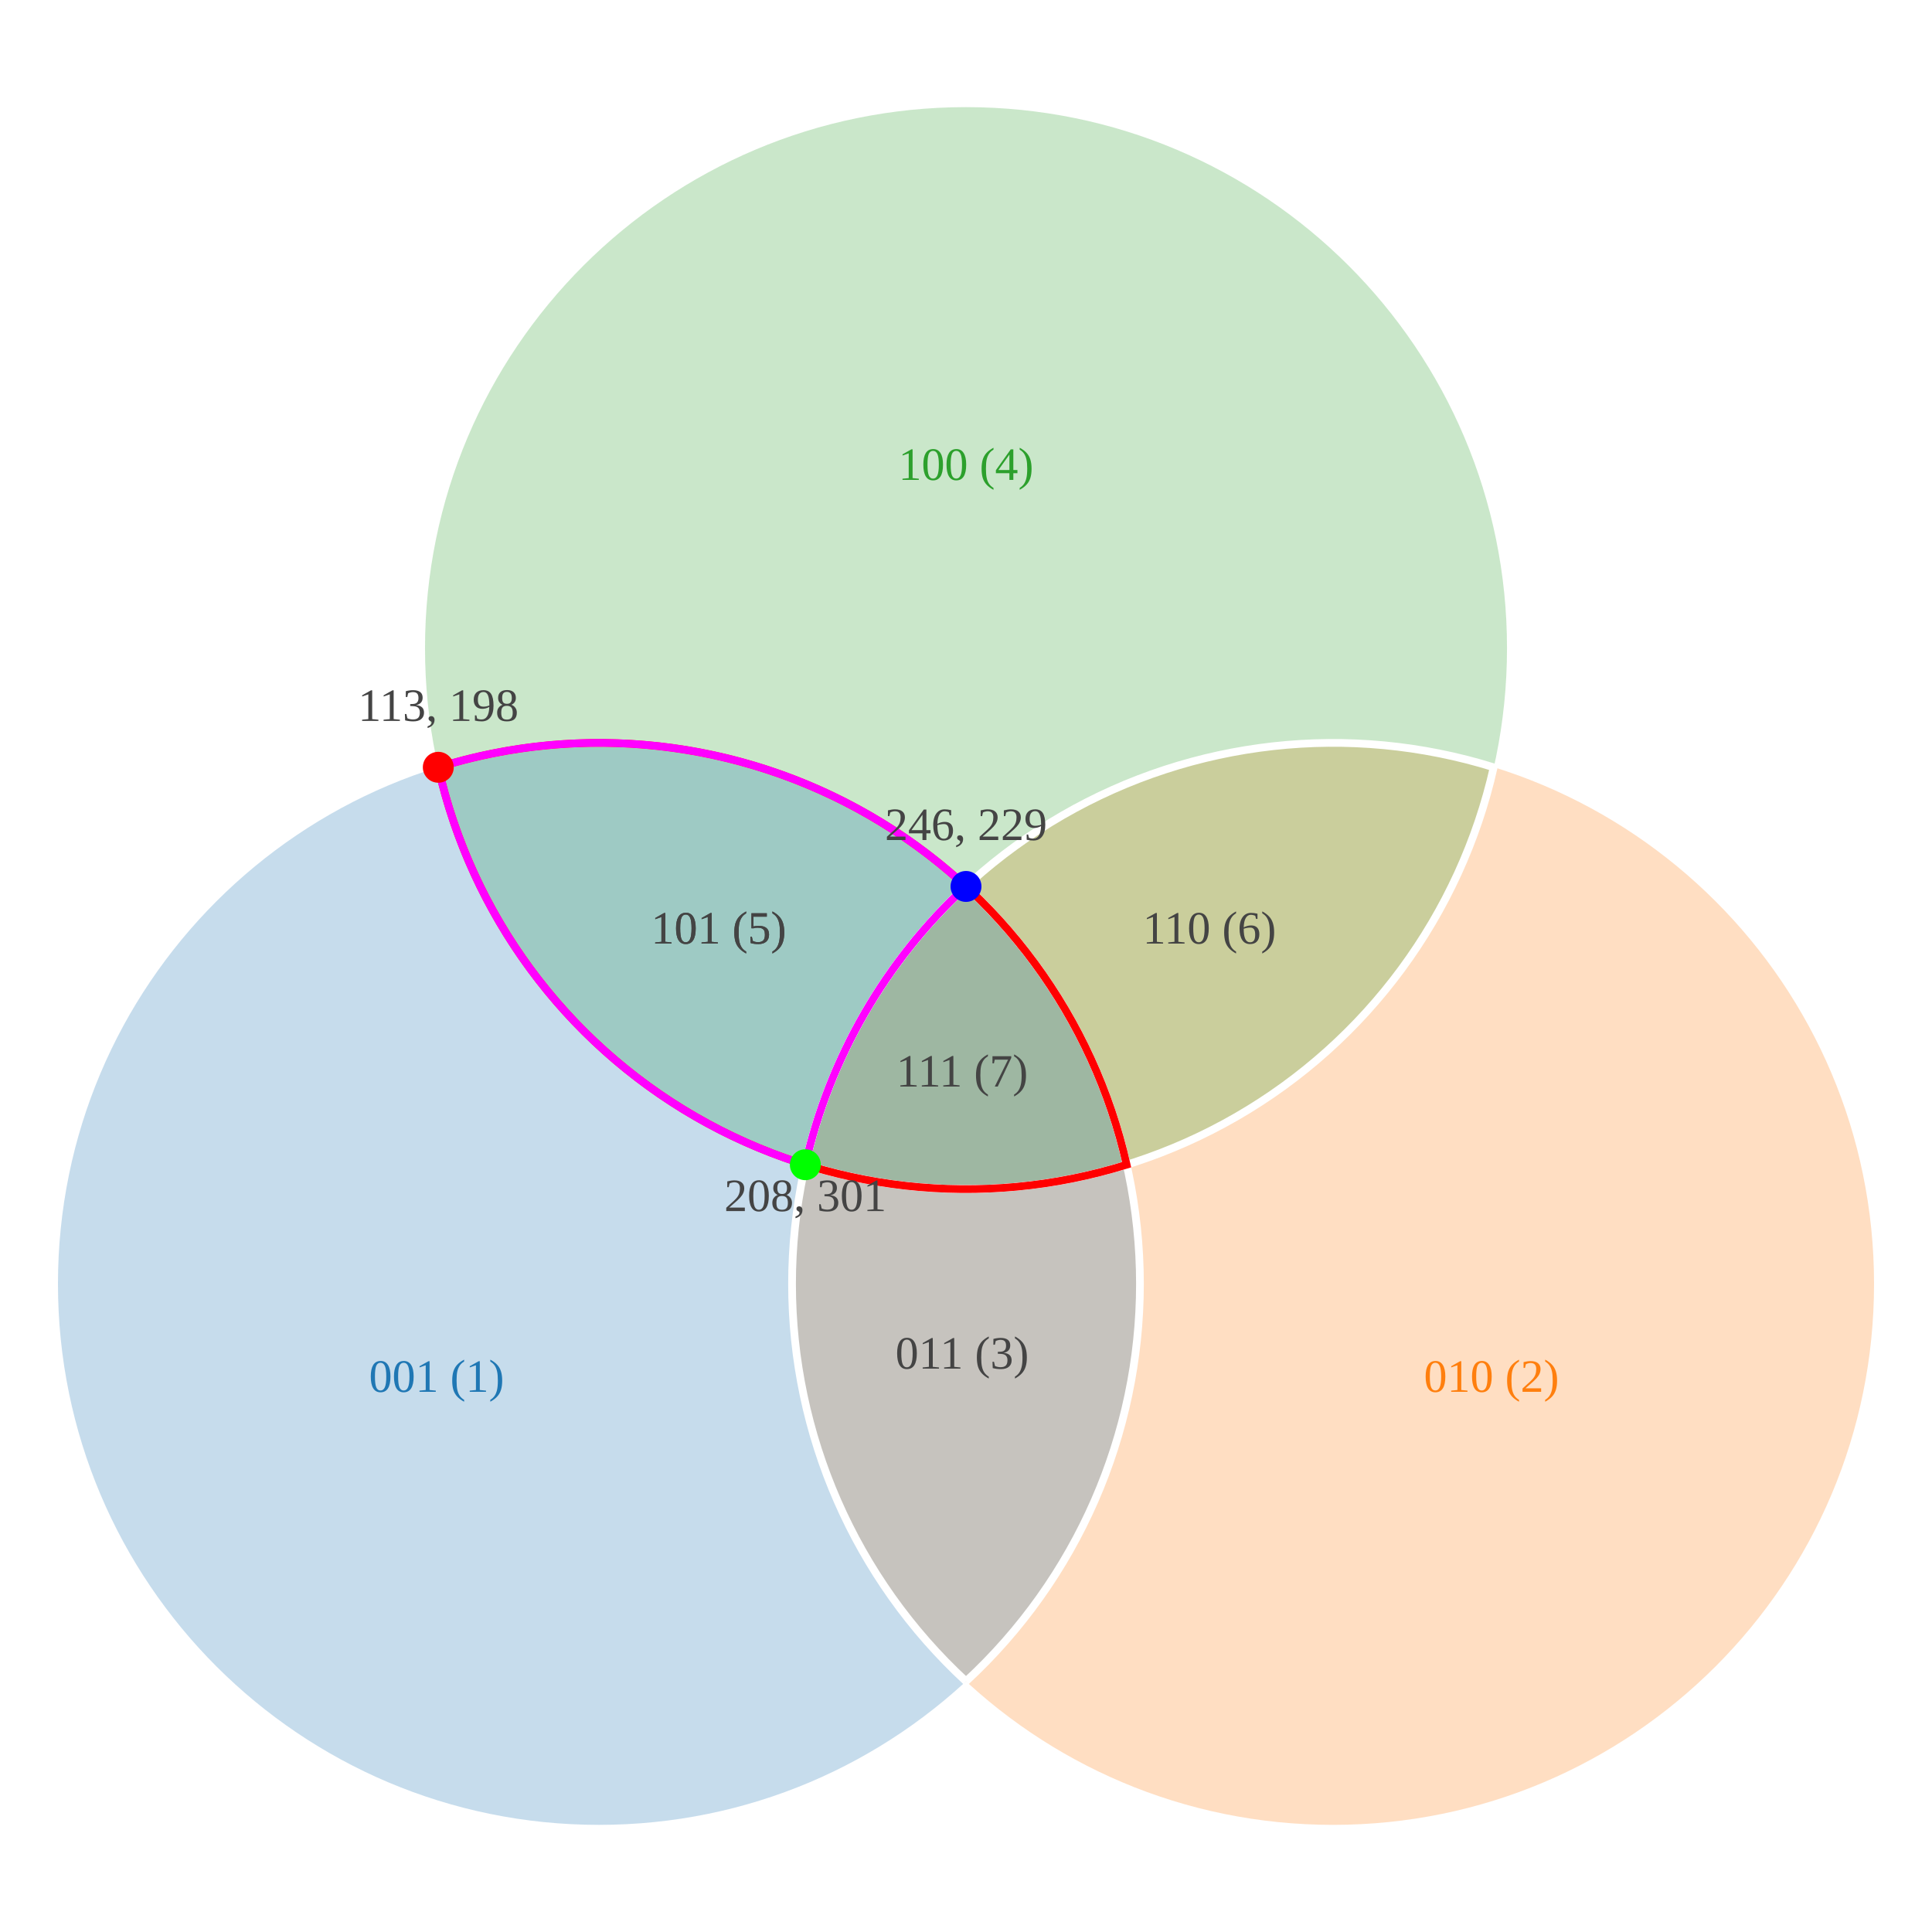
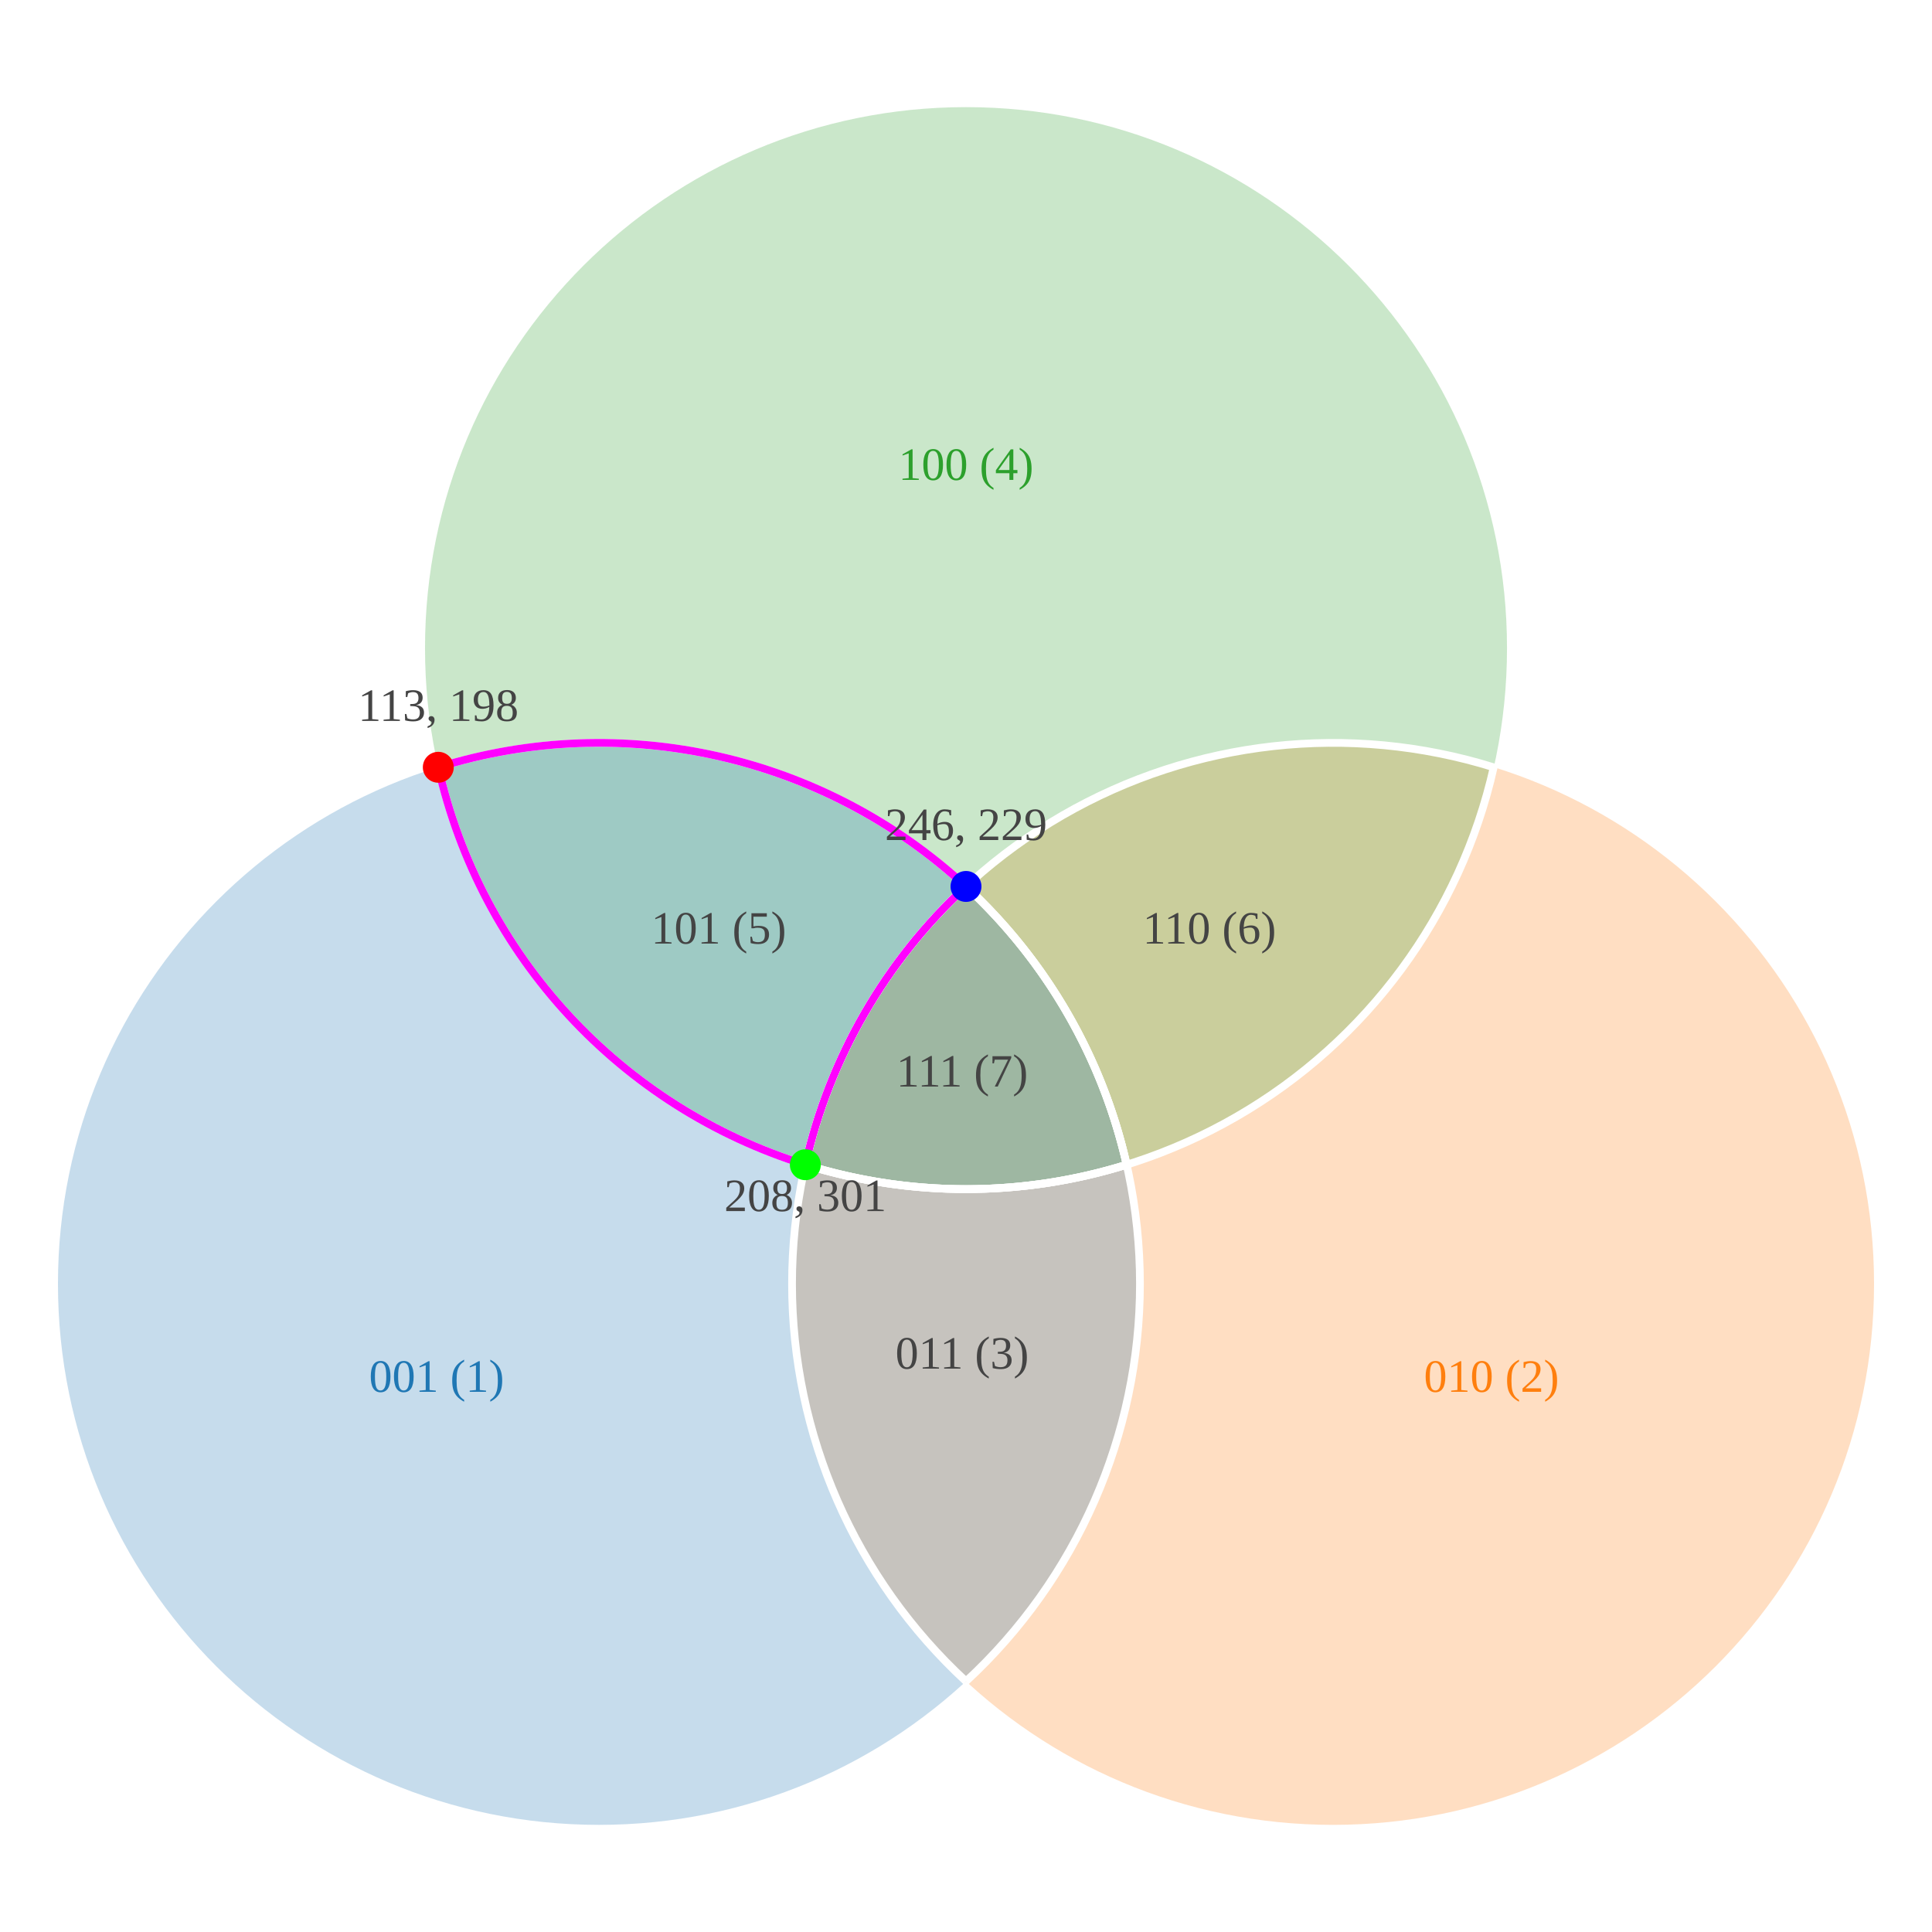
<svg xmlns="http://www.w3.org/2000/svg" width="500" height="500" version="1.1">
  <g class="venn-area venn-circle venn-sets-1">
    <path d=" M 344.991 332.265  m -140.009 0  a 140.009 140.009 0 1 0 280.019 0  a 140.009 140.009 0 1 0 -280.019 0" style="fill-opacity: 0.25; fill: rgb(255, 127, 14); stroke-opacity: 0; stroke: rgb(255, 255, 255); stroke-width: 0px;" />
    <text text-anchor="middle" dy=".35em" x="386" y="356" style="fill: rgb(255, 127, 14);">
      <tspan x="386" y="356" dy="0.35em">010 (2)</tspan>
    </text>
  </g>
  <g class="venn-area venn-circle venn-sets-2">
    <path d=" M 250.002 167.735  m -140.009 0  a 140.009 140.009 0 1 0 280.019 0  a 140.009 140.009 0 1 0 -280.019 0" style="fill-opacity: 0.25; fill: rgb(44, 160, 44); stroke-opacity: 0; stroke: rgb(255, 255, 255); stroke-width: 0px;" />
    <text text-anchor="middle" dy=".35em" x="250" y="120" style="fill: rgb(44, 160, 44);">
      <tspan x="250" y="120" dy="0.35em">100 (4)</tspan>
    </text>
  </g>
  <g class="venn-area venn-circle venn-sets-0">
    <path d=" M 155.009 332.265  m -140.009 0  a 140.009 140.009 0 1 0 280.019 0  a 140.009 140.009 0 1 0 -280.019 0" style="fill-opacity: 0.25; fill: rgb(31, 119, 180); stroke-opacity: 0; stroke: rgb(255, 255, 255); stroke-width: 0px;" />
    <text text-anchor="middle" dy=".35em" x="113" y="356" style="fill: rgb(31, 119, 180);">
      <tspan x="113" y="356" dy="0.35em">001 (1)</tspan>
    </text>
  </g>
  <g class="venn-area venn-intersection venn-sets-0_1">
    <path d=" M 250 435.122  A 140.009 140.009 0 0 1 250 229.409  A 140.009 140.009 0 0 1 250 435.122" style="fill-opacity: 0; stroke-opacity: 100; stroke: rgb(255, 255, 255); stroke-width: 2px;" />
    <text text-anchor="middle" dy=".35em" x="249" y="350" style="fill: rgb(68, 68, 68);">
      <tspan x="249" y="350" dy="0.35em">011 (3)</tspan>
    </text>
  </g>
  <g class="venn-area venn-intersection venn-sets-1_2">
    <path d=" M 208.42 301.427  A 140.009 140.009 0 0 1 386.573 198.573  A 140.009 140.009 0 0 1 208.42 301.427" style="fill-opacity: 0; stroke-opacity: 100; stroke: rgb(255, 255, 255); stroke-width: 2px;" />
    <text text-anchor="middle" dy=".35em" x="313" y="240" style="fill: rgb(68, 68, 68);">
      <tspan x="313" y="240" dy="0.35em">110 (6)</tspan>
    </text>
  </g>
  <g class="venn-area venn-intersection venn-sets-0_2">
    <path d=" M 113.43 198.572  A 140.009 140.009 0 0 1 291.581 301.428  A 140.009 140.009 0 0 1 113.43 198.572" style="fill-opacity: 0; stroke-opacity: 100; stroke: rgb(255, 255, 255); stroke-width: 2px;" />
    <text text-anchor="middle" dy=".35em" x="186" y="240" style="fill: rgb(68, 68, 68);">
      <tspan x="186" y="240" dy="0.35em">101 (5)</tspan>
    </text>
  </g>
  <g class="venn-area venn-intersection venn-sets-0_1_2">
    <path d=" M 250 229.409  A 140.009 140.009 0 0 1 291.581 301.428  A 140.009 140.009 0 0 1 208.42 301.427  A 140.009 140.009 0 0 1 250 229.409" style="fill-opacity: 0; stroke-opacity: 100; stroke: rgb(255, 255, 255); stroke-width: 2px;" />
    <text text-anchor="middle" dy=".35em" x="249" y="277" style="fill: rgb(68, 68, 68);">
      <tspan x="249" y="277" dy="0.35em">111 (7)</tspan>
    </text>
  </g>
-   <g class="venn-area venn-intersection venn-sets-0_2">
-     <path d=" M 113.43 198.572  A 140.009 140.009 0 0 1 291.581 301.428  A 140.009 140.009 0 0 1 113.43 198.572 " style="fill-opacity: 0; stroke-opacity: 100; stroke: rgb(255, 0, 0); stroke-width: 2px;" />
-     <text text-anchor="middle" dy=".35em" x="186" y="240" style="fill: rgb(68, 68, 68);">
-       <tspan x="186" y="240" dy="0.35em">101 (5)</tspan>
-     </text>
-   </g>
  <path d=" M 113.43 198.572  A 140.009 140.009 0 0 0 208.42 301.427  A 140.009 140.009 0 0 1 250 229.409 A 140.009 140.009 0 0 0 113.43 198.572  " style="fill-opacity: 0; stroke-opacity: 100; stroke: rgb(255, 0, 255); stroke-width: 2px;" />
  <circle cx="113.43" cy="198.572" r="4" style="fill-opacity: 1; fill:rgb(255, 0, 0); " />
  <text text-anchor="middle" dy=".35em" x="113.43" y="198.572" style="fill: rgb(68, 68, 68);">
    <tspan x="113.43" y="198.572" dy="-1.0em">113, 198</tspan>
  </text>
  <circle cx="208.42" cy="301.427" r="4" style="fill-opacity: 1; fill:rgb(0, 255, 0); " />
  <text text-anchor="middle" dy=".35em" x="208.42" y="301.427" style="fill: rgb(68, 68, 68);">
    <tspan x="208.42" y="301.427" dy="1.0em">208, 301</tspan>
  </text>
  <circle cx="250" cy="229.409" r="4" style="fill-opacity: 1; fill:rgb(0, 0, 255); " />
  <text text-anchor="middle" dy=".35em" x="250" y="229.409" style="fill: rgb(68, 68, 68);">
    <tspan x="250" y="229.409" dy="-1.0em">246, 229</tspan>
  </text>
</svg>
